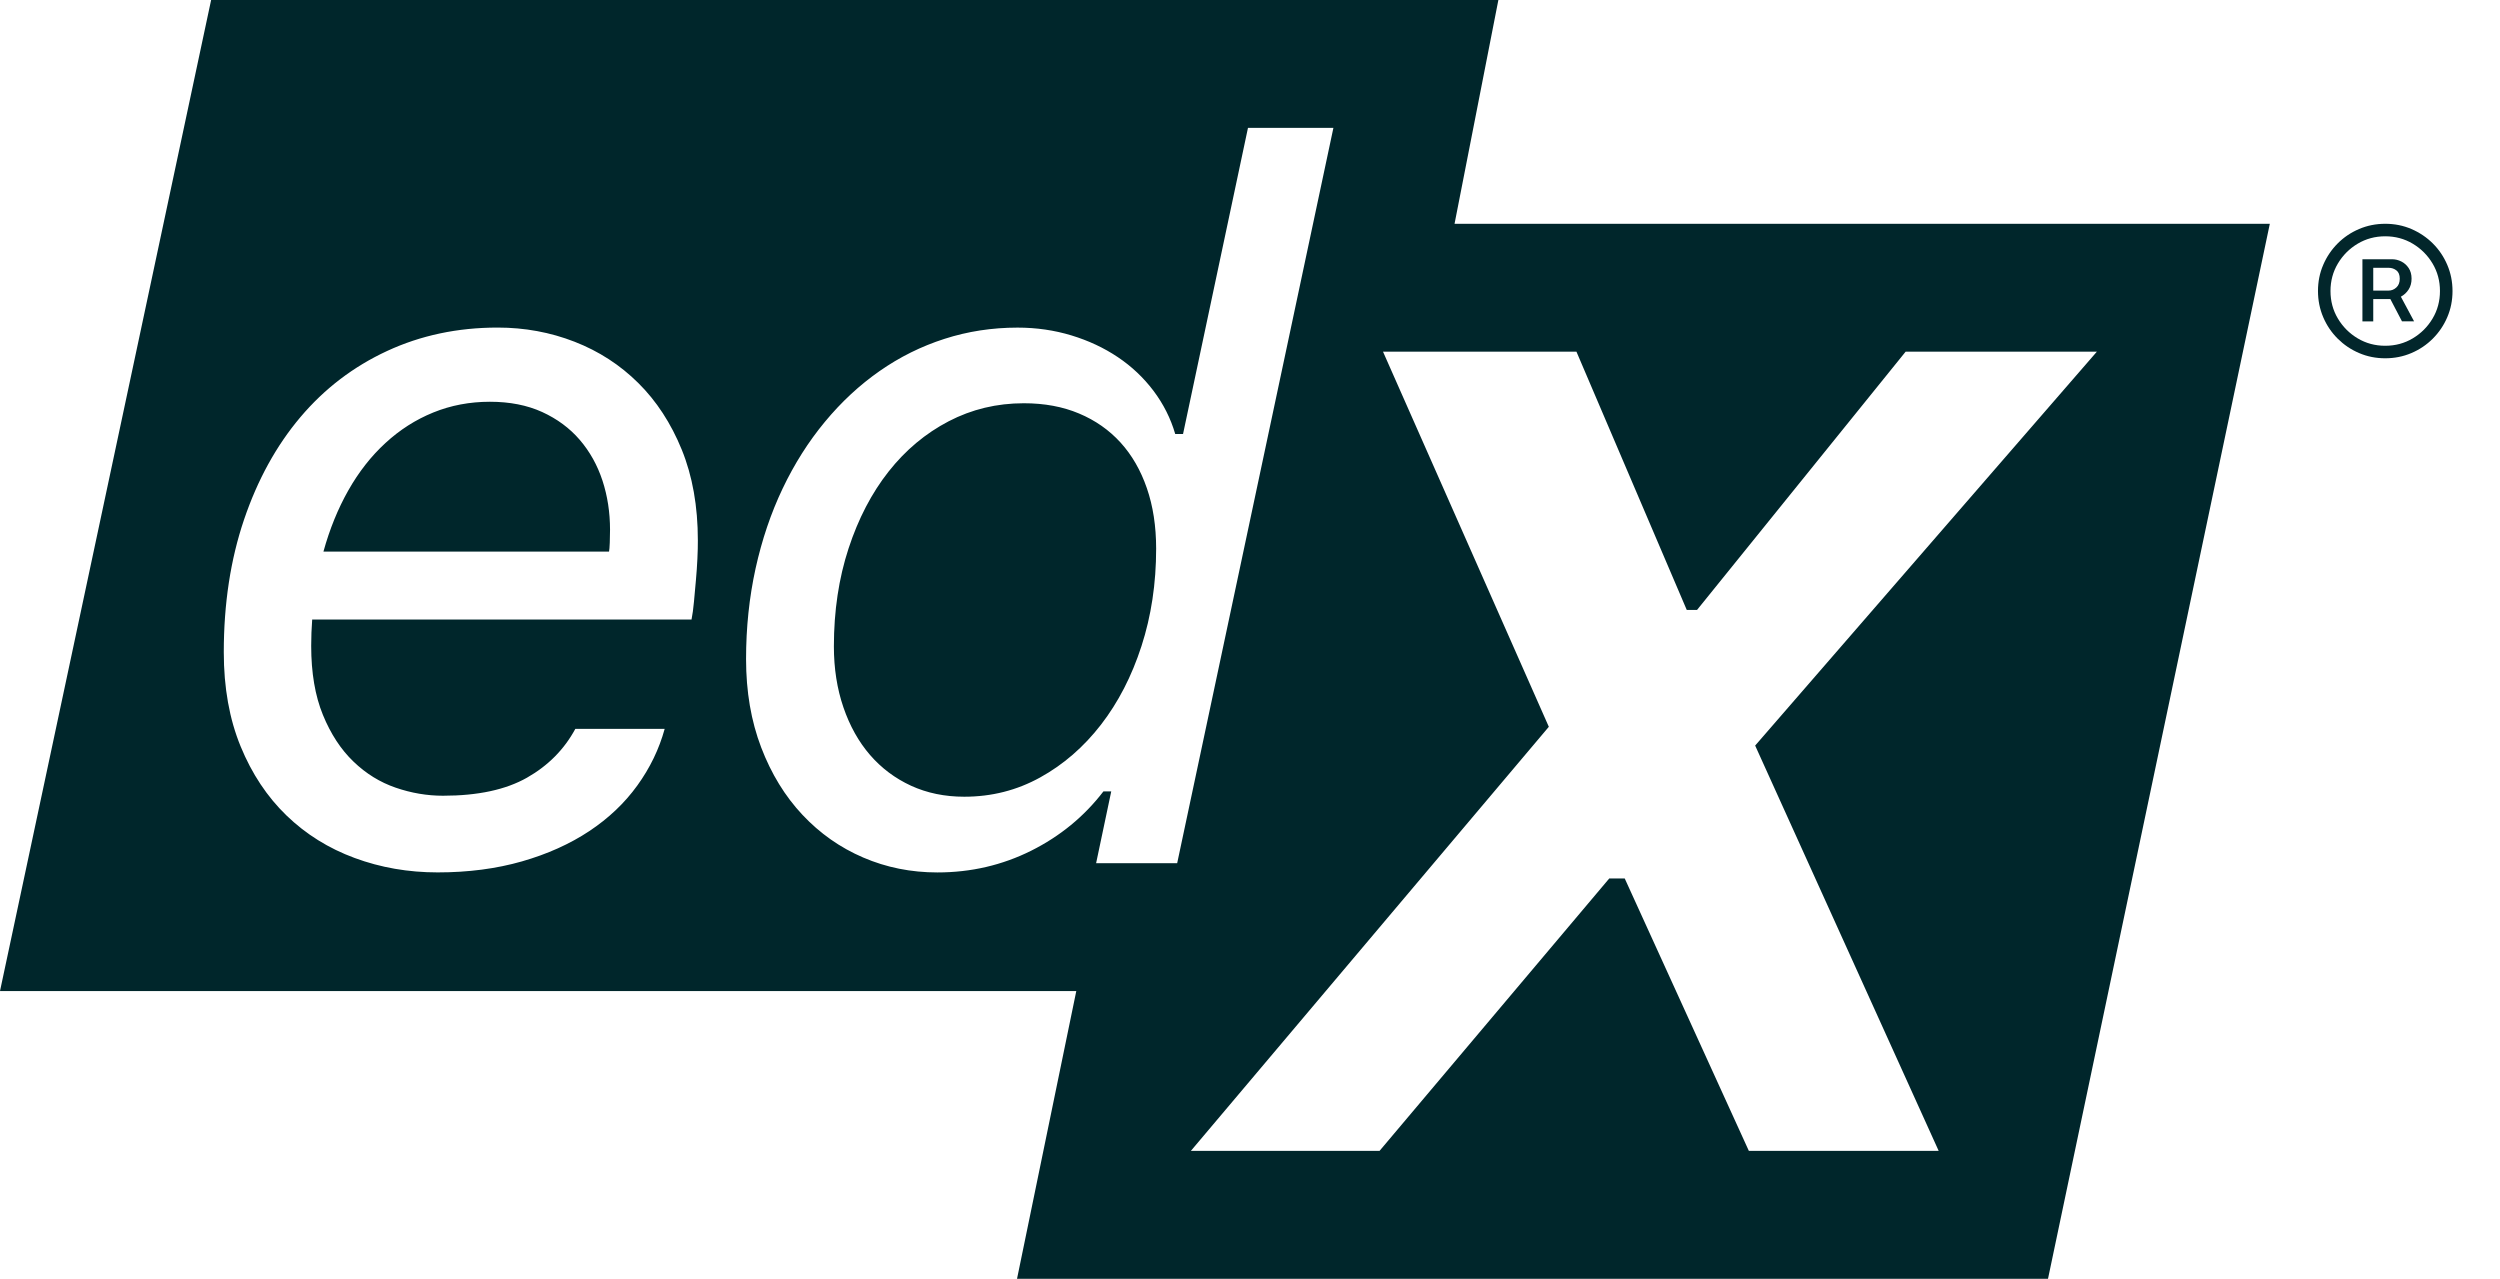
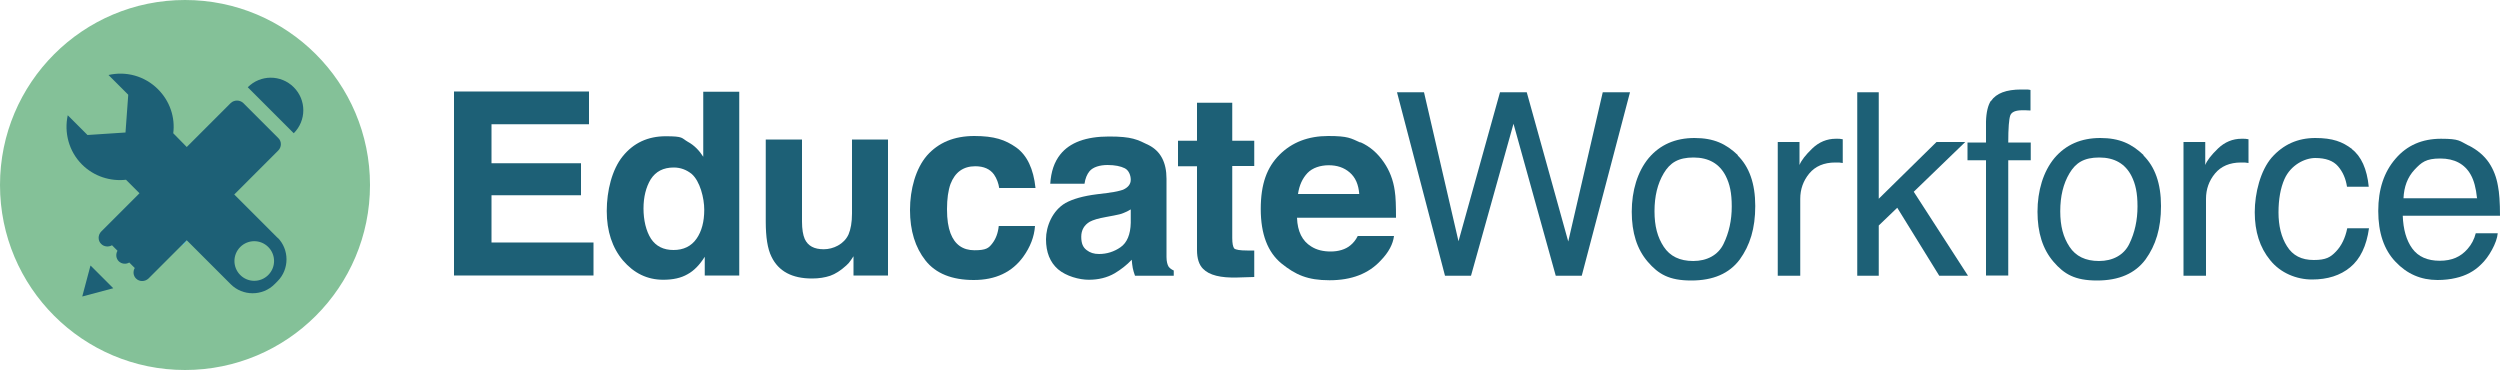
- <svg xmlns="http://www.w3.org/2000/svg" width="391" height="200" viewBox="0 0 391 200" fill="none">
-   <path d="M373.049 56.035C371.595 56.035 370.23 55.765 368.962 55.218C367.688 54.677 366.574 53.917 365.608 52.958C364.643 51.993 363.89 50.879 363.349 49.605C362.809 48.33 362.532 46.972 362.532 45.517C362.532 44.063 362.802 42.698 363.349 41.43C363.89 40.162 364.649 39.042 365.608 38.077C366.574 37.111 367.688 36.358 368.962 35.818C370.23 35.277 371.595 35 373.049 35C374.504 35 375.869 35.27 377.143 35.818C378.411 36.365 379.531 37.118 380.497 38.077C381.462 39.042 382.215 40.162 382.756 41.43C383.296 42.705 383.573 44.063 383.573 45.517C383.573 46.972 383.303 48.337 382.756 49.605C382.215 50.879 381.456 51.993 380.497 52.958C379.531 53.924 378.417 54.677 377.143 55.218C375.869 55.765 374.504 56.035 373.049 56.035ZM373.049 54.078C374.626 54.078 376.062 53.692 377.355 52.92C378.649 52.147 379.679 51.117 380.451 49.824C381.224 48.53 381.61 47.094 381.61 45.517C381.61 43.941 381.224 42.505 380.451 41.211C379.679 39.918 378.649 38.888 377.355 38.115C376.062 37.343 374.626 36.957 373.049 36.957C371.472 36.957 370.037 37.343 368.743 38.115C367.449 38.888 366.42 39.918 365.647 41.211C364.875 42.505 364.489 43.941 364.489 45.517C364.489 47.094 364.875 48.53 365.647 49.824C366.42 51.117 367.449 52.147 368.743 52.92C370.037 53.692 371.472 54.078 373.049 54.078ZM369.483 50.255V40.548H374.137C374.626 40.548 375.103 40.664 375.566 40.896C376.029 41.128 376.409 41.469 376.712 41.919C377.014 42.37 377.169 42.923 377.169 43.587C377.169 44.243 377.014 44.809 376.699 45.292C376.39 45.769 375.991 46.135 375.515 46.393C375.038 46.65 374.543 46.773 374.034 46.773H370.43V45.447H373.584C374.028 45.447 374.433 45.286 374.787 44.964C375.141 44.642 375.321 44.185 375.321 43.593C375.321 42.981 375.141 42.544 374.787 42.28C374.433 42.016 374.047 41.887 373.622 41.887H371.176V50.268H369.483V50.255ZM375.141 45.743L377.561 50.255H375.669L373.313 45.743H375.141Z" fill="#02262B" />
-   <path fill-rule="evenodd" clip-rule="evenodd" d="M234.346 0L227.491 35H355L320.308 200H159.063L168.332 155H0L33.02 0H234.346ZM108.841 90.746C108.944 89.603 109.022 88.485 109.073 87.386C109.125 86.295 109.151 85.338 109.144 84.524C109.144 79.181 108.305 74.445 106.625 70.323C104.945 66.201 102.677 62.725 99.828 59.902C96.979 57.072 93.658 54.927 89.865 53.448C86.066 51.968 82.061 51.232 77.835 51.232C71.575 51.232 65.805 52.453 60.54 54.895C55.268 57.337 50.752 60.787 46.985 65.239C43.218 69.697 40.279 75.04 38.166 81.275C36.053 87.509 35 94.422 35 102.007C35 107.557 35.879 112.467 37.636 116.744C39.393 121.022 41.784 124.62 44.814 127.547C47.844 130.474 51.398 132.69 55.468 134.189C59.538 135.694 63.867 136.444 68.448 136.444C73.235 136.444 77.622 135.869 81.621 134.725C85.614 133.581 89.129 131.999 92.159 129.989C95.189 127.98 97.696 125.596 99.679 122.85C101.663 120.104 103.091 117.152 103.956 113.992H89.982C88.25 117.203 85.73 119.749 82.422 121.629C79.115 123.509 74.734 124.452 69.288 124.452C66.794 124.452 64.326 124.032 61.883 123.192C59.441 122.353 57.238 120.996 55.281 119.109C53.316 117.223 51.727 114.793 50.506 111.815C49.285 108.836 48.671 105.238 48.671 101.012C48.671 100.302 48.684 99.617 48.71 98.951C48.736 98.292 48.775 97.608 48.826 96.89H108.156C108.311 96.128 108.434 95.198 108.537 94.106C108.602 93.379 108.669 92.637 108.737 91.886C108.772 91.508 108.806 91.128 108.841 90.746ZM90.673 68.792C89.097 66.957 87.132 65.51 84.794 64.438C82.448 63.372 79.728 62.835 76.621 62.835C73.461 62.835 70.509 63.398 67.763 64.515C65.01 65.633 62.517 67.229 60.281 69.29C58.039 71.351 56.108 73.819 54.479 76.694C52.851 79.569 51.553 82.767 50.584 86.275H95.254C95.305 86.023 95.344 85.552 95.37 84.86C95.396 84.175 95.409 83.497 95.409 82.838C95.409 80.138 95.015 77.579 94.226 75.163C93.432 72.753 92.249 70.627 90.673 68.792ZM171.434 134.996L173.798 123.774H172.577C169.573 127.696 165.806 130.784 161.277 133.052C156.748 135.313 151.857 136.45 146.617 136.45C142.495 136.45 138.625 135.675 135.007 134.118C131.389 132.567 128.224 130.338 125.503 127.437C122.777 124.536 120.626 121.022 119.049 116.9C117.473 112.778 116.684 108.171 116.684 103.08C116.684 98.144 117.182 93.421 118.17 88.918C119.165 84.415 120.574 80.241 122.409 76.397C124.244 72.552 126.44 69.076 129.012 65.975C131.583 62.868 134.432 60.225 137.566 58.035C140.699 55.845 144.078 54.165 147.722 52.995C151.36 51.826 155.165 51.238 159.139 51.238C162.091 51.238 164.902 51.645 167.576 52.459C170.251 53.273 172.668 54.404 174.832 55.858C176.996 57.311 178.851 59.062 180.408 61.123C181.958 63.184 183.095 65.439 183.806 67.881H185.027L195.184 20H208.545L184.11 135.003H171.434V134.996ZM168.758 64.67C171.304 65.736 173.468 67.254 175.252 69.212C177.035 71.176 178.404 73.554 179.367 76.345C180.336 79.149 180.821 82.302 180.821 85.817C180.821 91.263 180.052 96.341 178.527 101.051C177.002 105.761 174.89 109.857 172.189 113.346C169.495 116.828 166.323 119.581 162.685 121.59C159.041 123.606 155.087 124.607 150.81 124.607C147.761 124.607 144.983 124.032 142.489 122.889C139.995 121.739 137.856 120.136 136.073 118.075C134.29 116.014 132.907 113.533 131.912 110.633C130.917 107.732 130.42 104.553 130.42 101.09C130.42 95.54 131.189 90.436 132.714 85.778C134.238 81.126 136.325 77.114 138.974 73.754C141.623 70.394 144.75 67.778 148.368 65.891C151.98 64.011 155.901 63.068 160.127 63.068C163.338 63.068 166.213 63.598 168.758 64.67ZM303.21 180H273.521L254.109 137.395H251.684L215.758 180H186.25L242.237 113.671L216.302 55H246.555L263.809 95.394H265.416L298.043 55H327.952L274.507 116.608L303.21 180Z" fill="#00262B" />
+ <svg xmlns="http://www.w3.org/2000/svg" id="Layer_1" data-name="Layer 1" version="1.1" viewBox="0 0 1000 148">
+   <defs>
+     <style>
+       .cls-1 {
+         fill: #1d6076;
+       }
+ 
+       .cls-1, .cls-2, .cls-3 {
+         stroke-width: 0px;
+       }
+ 
+       .cls-2 {
+         fill: #5ac9e9;
+       }
+ 
+       .cls-3 {
+         fill: #84c198;
+       }
+     </style>
+   </defs>
+   <circle class="cls-3" cx="74" cy="74" r="74" />
+   <polyline class="cls-2" points="56.2 80.9 73.3 98 92 73.5 79 57.1 55.2 80.9" />
+   <g>
+     <path class="cls-1" d="M99.1,34.9c5.1-5.1,13.3-5.1,18.4,0,5.1,5.1,5.1,13.3,0,18.4" />
+     <polygon class="cls-1" points="45.3 115.3 32.9 118.6 36.2 106.2 45.3 115.3" />
+     <path class="cls-1" d="M111.2,95.3l-17.5-17.5,17.6-17.6c1.4-1.4,1.4-3.7,0-5,0,0-.1-.1-.2-.2h0s-6.8-6.8-6.8-6.8h0s0,0,0,0l-7-7h0c-1.4-1.3-3.6-1.3-5,0l-17.6,17.6-5.4-5.5c.8-6.3-1.3-12.8-6.1-17.6-5.4-5.4-12.9-7.3-19.8-5.7l7.9,7.9h0s-1.1,15.1-1.1,15.1l-15.2,1h0s-7.9-7.9-7.9-7.9c-1.5,6.9.4,14.4,5.7,19.7,4.8,4.8,11.4,6.8,17.6,6.1l5.4,5.4-15.3,15.3c-1.4,1.4-1.4,3.7,0,5,1.1,1.1,2.9,1.3,4.3.5l2.2,2.2c-.8,1.4-.6,3.1.5,4.2,1.1,1.1,2.9,1.3,4.2.5l2.2,2.2c-.8,1.4-.6,3.1.5,4.2,1.4,1.4,3.6,1.3,5,0l15.3-15.3,17.6,17.6c4.8,4.8,12.7,4.8,17.5,0l1.2-1.2c4.8-4.8,4.8-12.7,0-17.5ZM107.3,110c-3.1,3.1-8.1,3.1-11.2,0s-3.1-8.1,0-11.2c3.1-3.1,8.1-3.1,11.2,0,3.1,3.1,3.1,8.1,0,11.2Z" />
+   </g>
+   <g>
+     <path class="cls-1" d="M235.6,49.7h-39v15.6h35.8v12.8h-35.8v18.9h40.8v13.2h-55.8V36.6h54v13Z" />
+     <path class="cls-1" d="M275.1,56.7c2.6,1.4,4.6,3.5,6.2,6v-26h14.4v73.5h-13.8v-7.5c-2,3.2-4.3,5.6-6.9,7-2.6,1.5-5.8,2.2-9.7,2.2-6.4,0-11.7-2.6-16.1-7.7-4.3-5.1-6.5-11.7-6.5-19.8s2.1-16.6,6.4-21.9c4.3-5.3,10-8,17.2-8s6.2.7,8.8,2.2ZM278.6,95.5c2.1-3,3.1-6.9,3.1-11.6s-1.7-11.4-5-14.3c-2.1-1.7-4.5-2.6-7.2-2.6-4.2,0-7.2,1.6-9.2,4.7-1.9,3.1-2.9,7.1-2.9,11.7s1,9,3,12.1c2,3,5,4.5,9,4.5s7.1-1.5,9.2-4.5Z" />
+     <path class="cls-1" d="M320.8,55.8v32.8c0,3.1.4,5.4,1.1,7,1.3,2.8,3.8,4.1,7.6,4.1s8.1-2,9.9-5.9c.9-2.1,1.4-4.9,1.4-8.4v-29.6h14.4v54.4h-13.8v-7.7c-.1.2-.5.7-1,1.5-.5.8-1.2,1.6-1.9,2.2-2.2,2-4.4,3.4-6.4,4.1-2.1.7-4.5,1.1-7.3,1.1-8,0-13.4-2.9-16.2-8.7-1.6-3.2-2.3-7.9-2.3-14.1v-32.8h14.6Z" />
+     <path class="cls-1" d="M399.7,75.3c-.3-2-1-3.9-2.1-5.5-1.6-2.2-4.1-3.3-7.5-3.3-4.8,0-8.1,2.4-9.9,7.1-.9,2.5-1.4,5.9-1.4,10.1s.5,7.2,1.4,9.6c1.7,4.5,4.9,6.8,9.6,6.8s5.7-.9,7.1-2.7c1.4-1.8,2.3-4.1,2.6-7h14.5c-.3,4.3-1.9,8.4-4.7,12.3-4.5,6.2-11.1,9.3-19.8,9.3s-15.2-2.6-19.3-7.8c-4.1-5.2-6.2-11.9-6.2-20.2s2.3-16.6,6.8-21.8c4.6-5.2,10.9-7.8,18.9-7.8s12.4,1.5,16.8,4.6c4.3,3.1,6.9,8.5,7.7,16.2h-14.6Z" />
+     <path class="cls-1" d="M443.5,77.1c2.6-.3,4.5-.8,5.7-1.2,2-.9,3.1-2.2,3.1-4s-.8-3.8-2.4-4.6c-1.6-.8-3.9-1.3-6.9-1.3s-5.8.8-7.2,2.5c-1,1.2-1.7,2.9-2,5h-13.7c.3-4.8,1.6-8.7,4-11.7,3.8-4.8,10.3-7.2,19.5-7.2s11.3,1.2,16,3.5c4.6,2.4,7,6.8,7,13.4v25c0,1.7,0,3.8,0,6.3,0,1.9.4,3.1.8,3.8.5.7,1.2,1.2,2.1,1.6v2.1h-15.5c-.4-1.1-.7-2.1-.9-3.1-.2-1-.3-2.1-.4-3.3-2,2.1-4.3,3.9-6.8,5.4-3.1,1.8-6.6,2.6-10.4,2.6s-9-1.4-12.3-4.2c-3.2-2.8-4.8-6.8-4.8-12s2.6-11.5,7.8-14.5c2.9-1.6,7-2.8,12.6-3.5l4.9-.6ZM452.2,83.8c-.9.6-1.8,1-2.8,1.4-.9.4-2.2.7-3.8,1l-3.2.6c-3,.5-5.2,1.2-6.5,1.9-2.2,1.3-3.4,3.3-3.4,6s.7,4.2,2.1,5.3c1.4,1.1,3,1.6,5,1.6,3.1,0,6-.9,8.6-2.7,2.6-1.8,4-5.1,4.1-9.8v-5.3Z" />
+     <path class="cls-1" d="M471.2,66.4v-10.1h7.6v-15.2h14.1v15.2h8.8v10.1h-8.8v28.8c0,2.2.3,3.6.8,4.2.6.5,2.3.8,5.2.8s.9,0,1.4,0c.5,0,1,0,1.4,0v10.6l-6.7.2c-6.7.2-11.3-.9-13.8-3.5-1.6-1.6-2.4-4.1-2.4-7.5v-33.5h-7.6Z" />
+     <path class="cls-1" d="M544.2,56.9c3.8,1.7,6.9,4.4,9.4,8.1,2.2,3.2,3.7,7,4.3,11.3.4,2.5.5,6.1.5,10.8h-39.6c.2,5.5,2.1,9.3,5.7,11.5,2.2,1.4,4.8,2,7.8,2s5.9-.8,7.9-2.5c1.1-.9,2.1-2.1,2.9-3.7h14.5c-.4,3.2-2.1,6.5-5.3,9.8-4.9,5.3-11.7,7.9-20.5,7.9s-13.6-2.2-19.2-6.7c-5.5-4.5-8.3-11.7-8.3-21.8s2.5-16.7,7.5-21.7c5-5,11.5-7.5,19.5-7.5s9,.9,12.8,2.6ZM523,69.2c-2,2.1-3.3,4.9-3.8,8.4h24.5c-.3-3.8-1.5-6.6-3.8-8.6-2.3-2-5.1-2.9-8.4-2.9s-6.5,1-8.5,3.1Z" />
+     <path class="cls-1" d="M569.6,36.9l13.8,59.6,16.6-59.6h10.7l16.6,59.7,13.8-59.7h10.9l-19.3,73.4h-10.4l-16.9-60.8-17,60.8h-10.4l-19.2-73.4h10.8Z" />
+     <path class="cls-1" d="M695,62.1c4.7,4.6,7.1,11.3,7.1,20.3s-2.1,15.7-6.2,21.4c-4.2,5.6-10.6,8.4-19.4,8.4s-13.1-2.5-17.4-7.5c-4.3-5-6.4-11.6-6.4-20s2.3-16.1,6.8-21.5c4.5-5.3,10.6-8,18.3-8s12.6,2.3,17.4,6.9ZM689.4,97.6c2.2-4.5,3.3-9.5,3.3-15s-.8-9-2.4-12.2c-2.5-4.9-6.8-7.4-12.9-7.4s-9.4,2.1-11.9,6.3c-2.5,4.2-3.7,9.2-3.7,15.2s1.2,10.4,3.7,14.2c2.5,3.8,6.4,5.7,11.8,5.7s9.9-2.3,12.1-6.8Z" />
+     <path class="cls-1" d="M711.3,56.8h8.5v9.2c.7-1.8,2.4-4,5.1-6.6,2.7-2.6,5.9-3.9,9.4-3.9s.5,0,.8,0c.4,0,1.1,0,2,.2v9.5c-.5,0-1-.2-1.5-.2-.5,0-.9,0-1.5,0-4.5,0-8,1.5-10.4,4.4-2.4,2.9-3.6,6.3-3.6,10.1v30.8h-9v-53.5Z" />
+     <path class="cls-1" d="M742.9,36.9h8.6v42.6l23.1-22.7h11.5l-20.6,19.9,21.7,33.6h-11.5l-16.8-27.2-7.4,7.1v20.1h-8.6V36.9Z" />
+     <path class="cls-1" d="M796.4,40.4c2.1-3.1,6.1-4.6,12.1-4.6s1.1,0,1.7,0c.6,0,1.3,0,2,.2v8.2c-.9,0-1.6-.1-2-.1-.4,0-.8,0-1.2,0-2.8,0-4.4.7-4.9,2.1-.5,1.4-.8,5-.8,10.8h9v7.1h-9v46.1h-8.9v-46.1h-7.4v-7.1h7.4v-8.4c.1-3.7.8-6.5,1.9-8.2Z" />
+     <path class="cls-1" d="M857.3,62.1c4.7,4.6,7.1,11.3,7.1,20.3s-2.1,15.7-6.2,21.4c-4.2,5.6-10.6,8.4-19.4,8.4s-13.1-2.5-17.4-7.5c-4.3-5-6.4-11.6-6.4-20s2.3-16.1,6.8-21.5c4.5-5.3,10.6-8,18.3-8s12.6,2.3,17.4,6.9ZM851.7,97.6c2.2-4.5,3.3-9.5,3.3-15s-.8-9-2.4-12.2c-2.5-4.9-6.8-7.4-12.9-7.4s-9.4,2.1-11.9,6.3c-2.5,4.2-3.7,9.2-3.7,15.2s1.2,10.4,3.7,14.2c2.5,3.8,6.4,5.7,11.8,5.7s9.9-2.3,12.1-6.8Z" />
+     <path class="cls-1" d="M873.6,56.8h8.5v9.2c.7-1.8,2.4-4,5.1-6.6,2.7-2.6,5.9-3.9,9.4-3.9s.5,0,.8,0c.4,0,1.1,0,2,.2v9.5c-.5,0-1-.2-1.5-.2-.5,0-.9,0-1.5,0-4.5,0-8,1.5-10.4,4.4-2.4,2.9-3.6,6.3-3.6,10.1v30.8h-9v-53.5Z" />
+     <path class="cls-1" d="M940.7,59.6c3.8,2.9,6.1,8,6.8,15.1h-8.7c-.5-3.3-1.7-6-3.6-8.2-1.9-2.2-4.9-3.3-9.1-3.3s-9.8,2.8-12.3,8.4c-1.6,3.6-2.4,8.1-2.4,13.4s1.1,9.9,3.4,13.5c2.3,3.7,5.8,5.5,10.7,5.5s6.7-1.1,8.9-3.4c2.2-2.3,3.7-5.4,4.5-9.3h8.7c-1,7.1-3.5,12.3-7.5,15.6-4,3.3-9.1,4.9-15.3,4.9s-12.6-2.6-16.7-7.7c-4.2-5.1-6.2-11.5-6.2-19.2s2.3-16.7,6.8-21.9c4.6-5.2,10.4-7.8,17.4-7.8s10.9,1.5,14.7,4.4Z" />
+     <path class="cls-1" d="M987.5,58.2c3.5,1.8,6.2,4.1,8.1,6.9,1.8,2.7,3,5.8,3.6,9.4.5,2.5.8,6.4.8,11.8h-38.9c.2,5.4,1.4,9.8,3.8,13.1,2.4,3.3,6.1,4.9,11,4.9s8.4-1.6,11.1-4.7c1.6-1.8,2.7-3.9,3.3-6.3h8.8c-.2,2-1,4.2-2.3,6.6-1.3,2.4-2.8,4.4-4.4,5.9-2.7,2.7-6.1,4.5-10.1,5.4-2.1.5-4.6.8-7.3.8-6.6,0-12.2-2.4-16.8-7.3-4.6-4.8-6.9-11.6-6.9-20.3s2.3-15.6,6.9-20.9c4.6-5.4,10.7-8,18.2-8s7.4.9,11,2.7ZM990.8,79.2c-.4-3.9-1.2-7-2.5-9.3-2.4-4.3-6.5-6.5-12.2-6.5s-7.5,1.5-10.3,4.5c-2.8,3-4.2,6.8-4.4,11.4h29.5Z" />
+   </g>
</svg>
